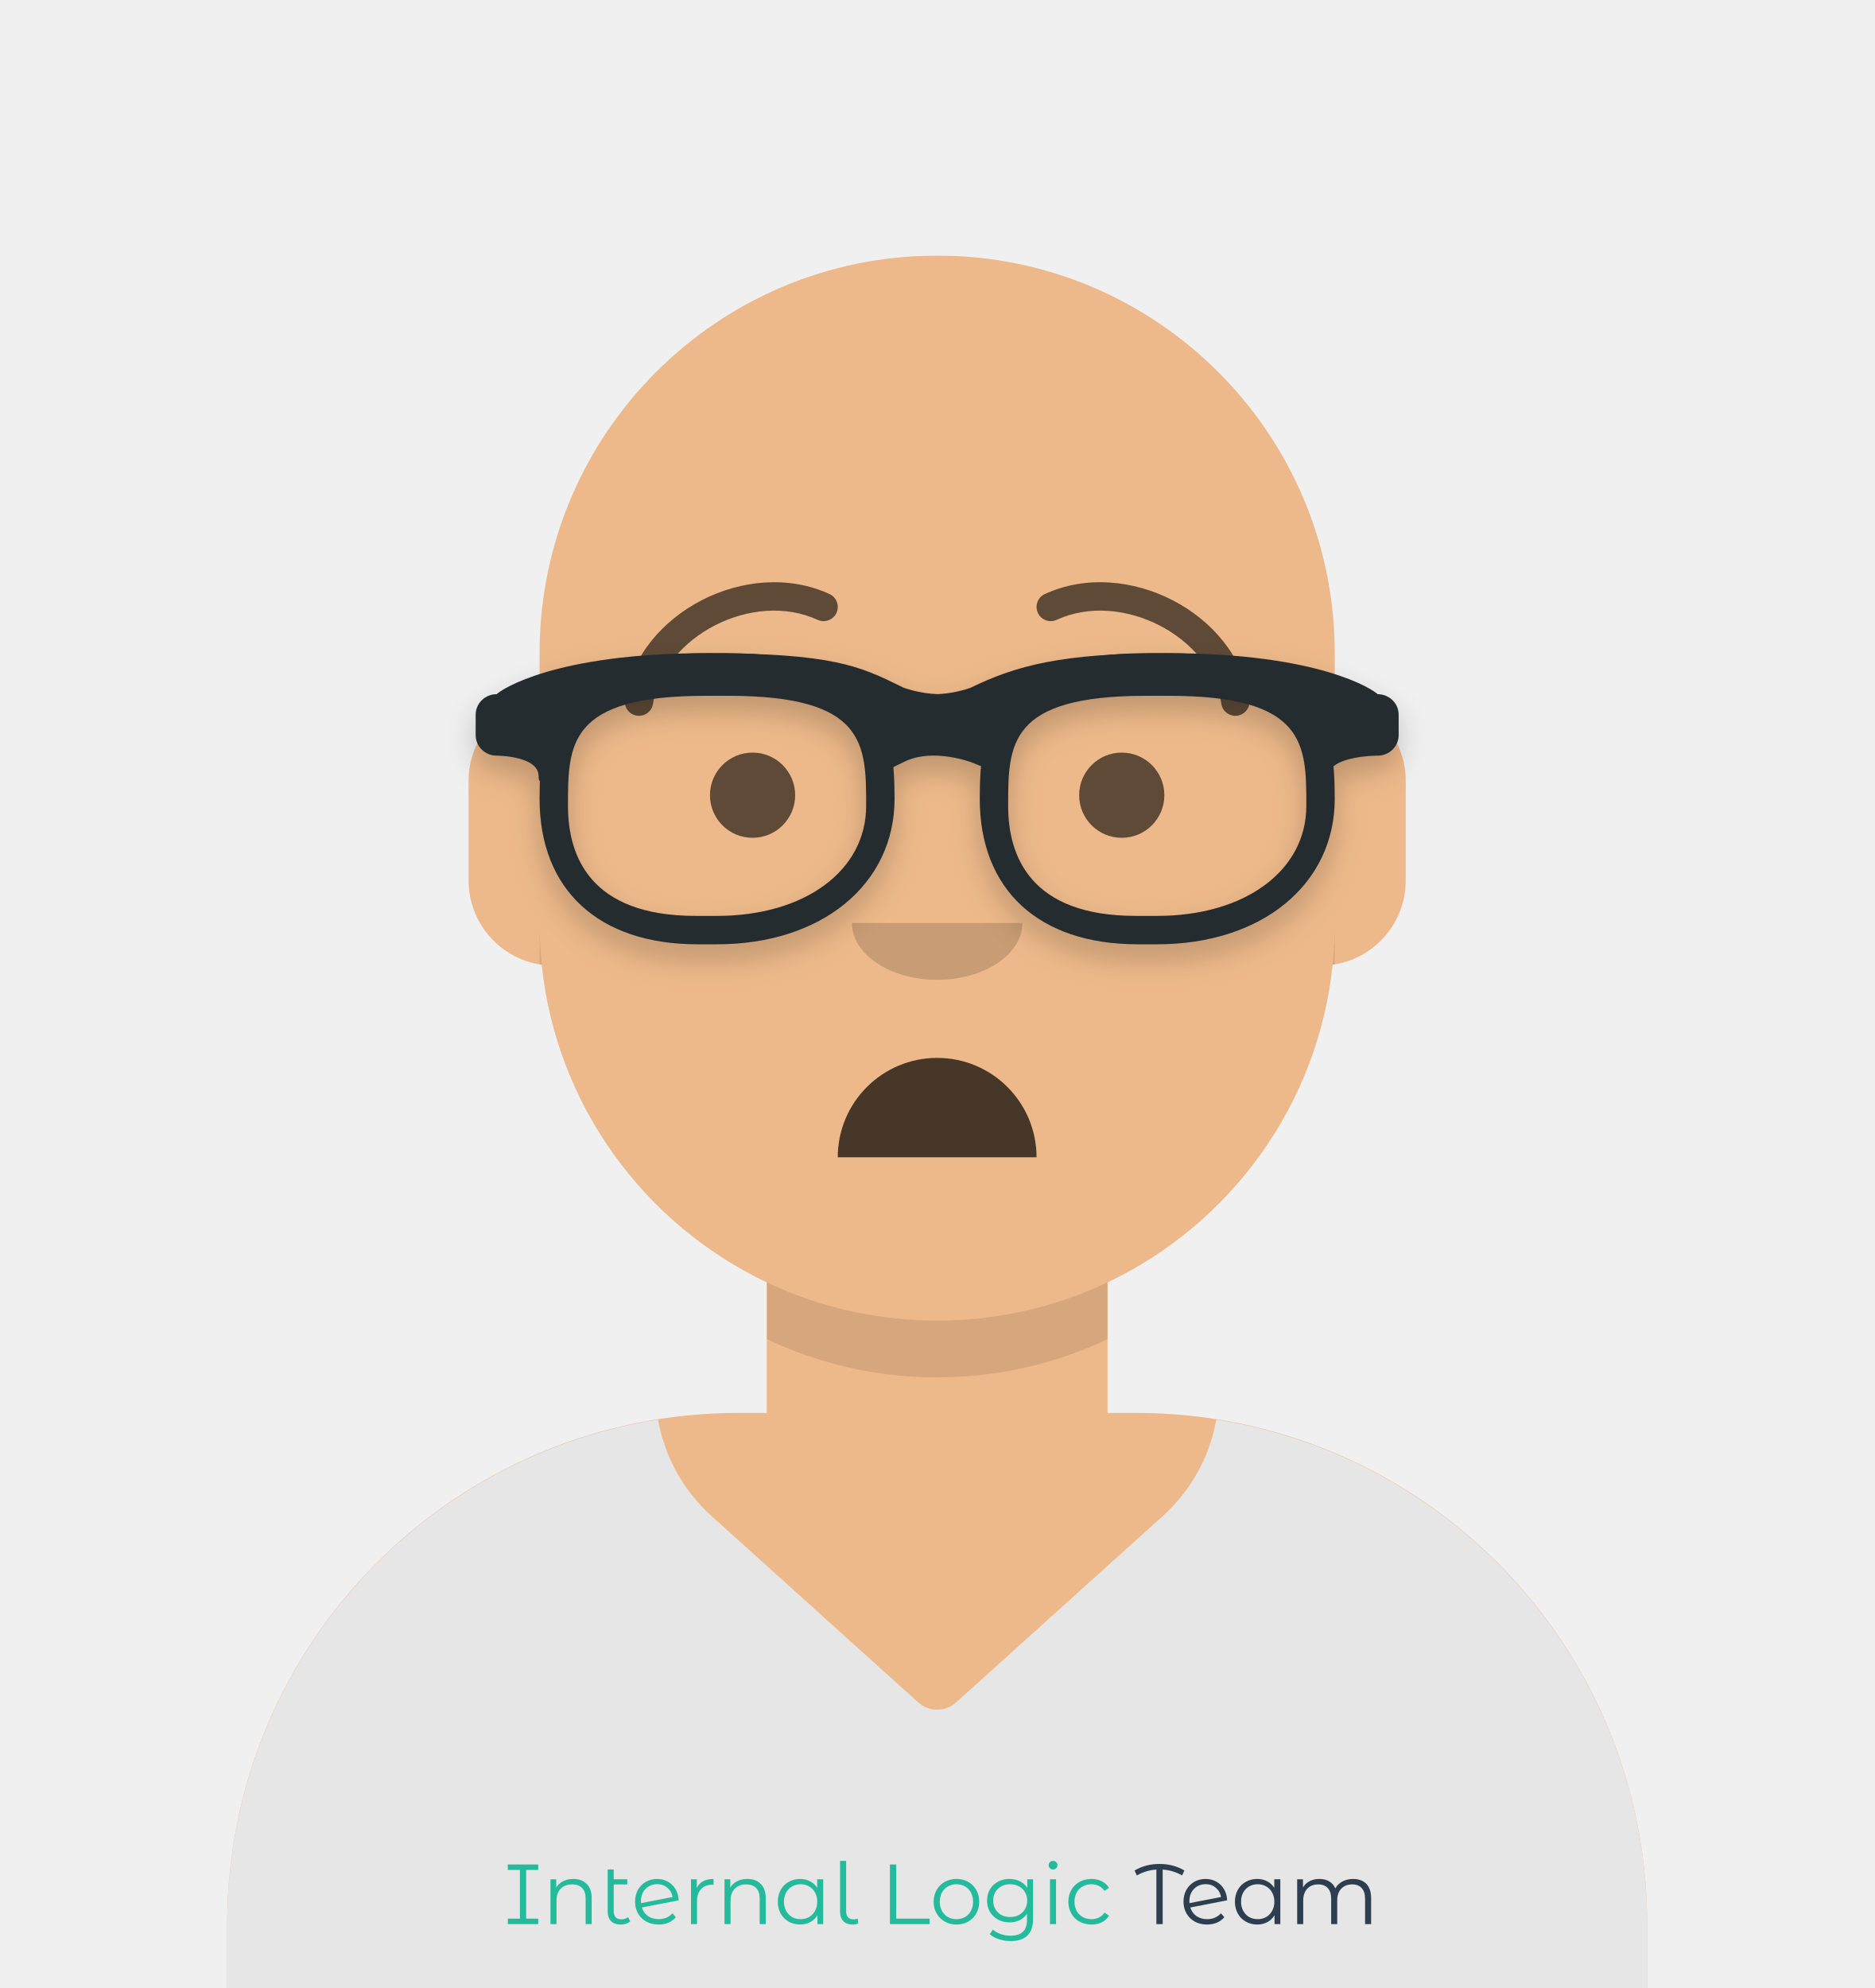
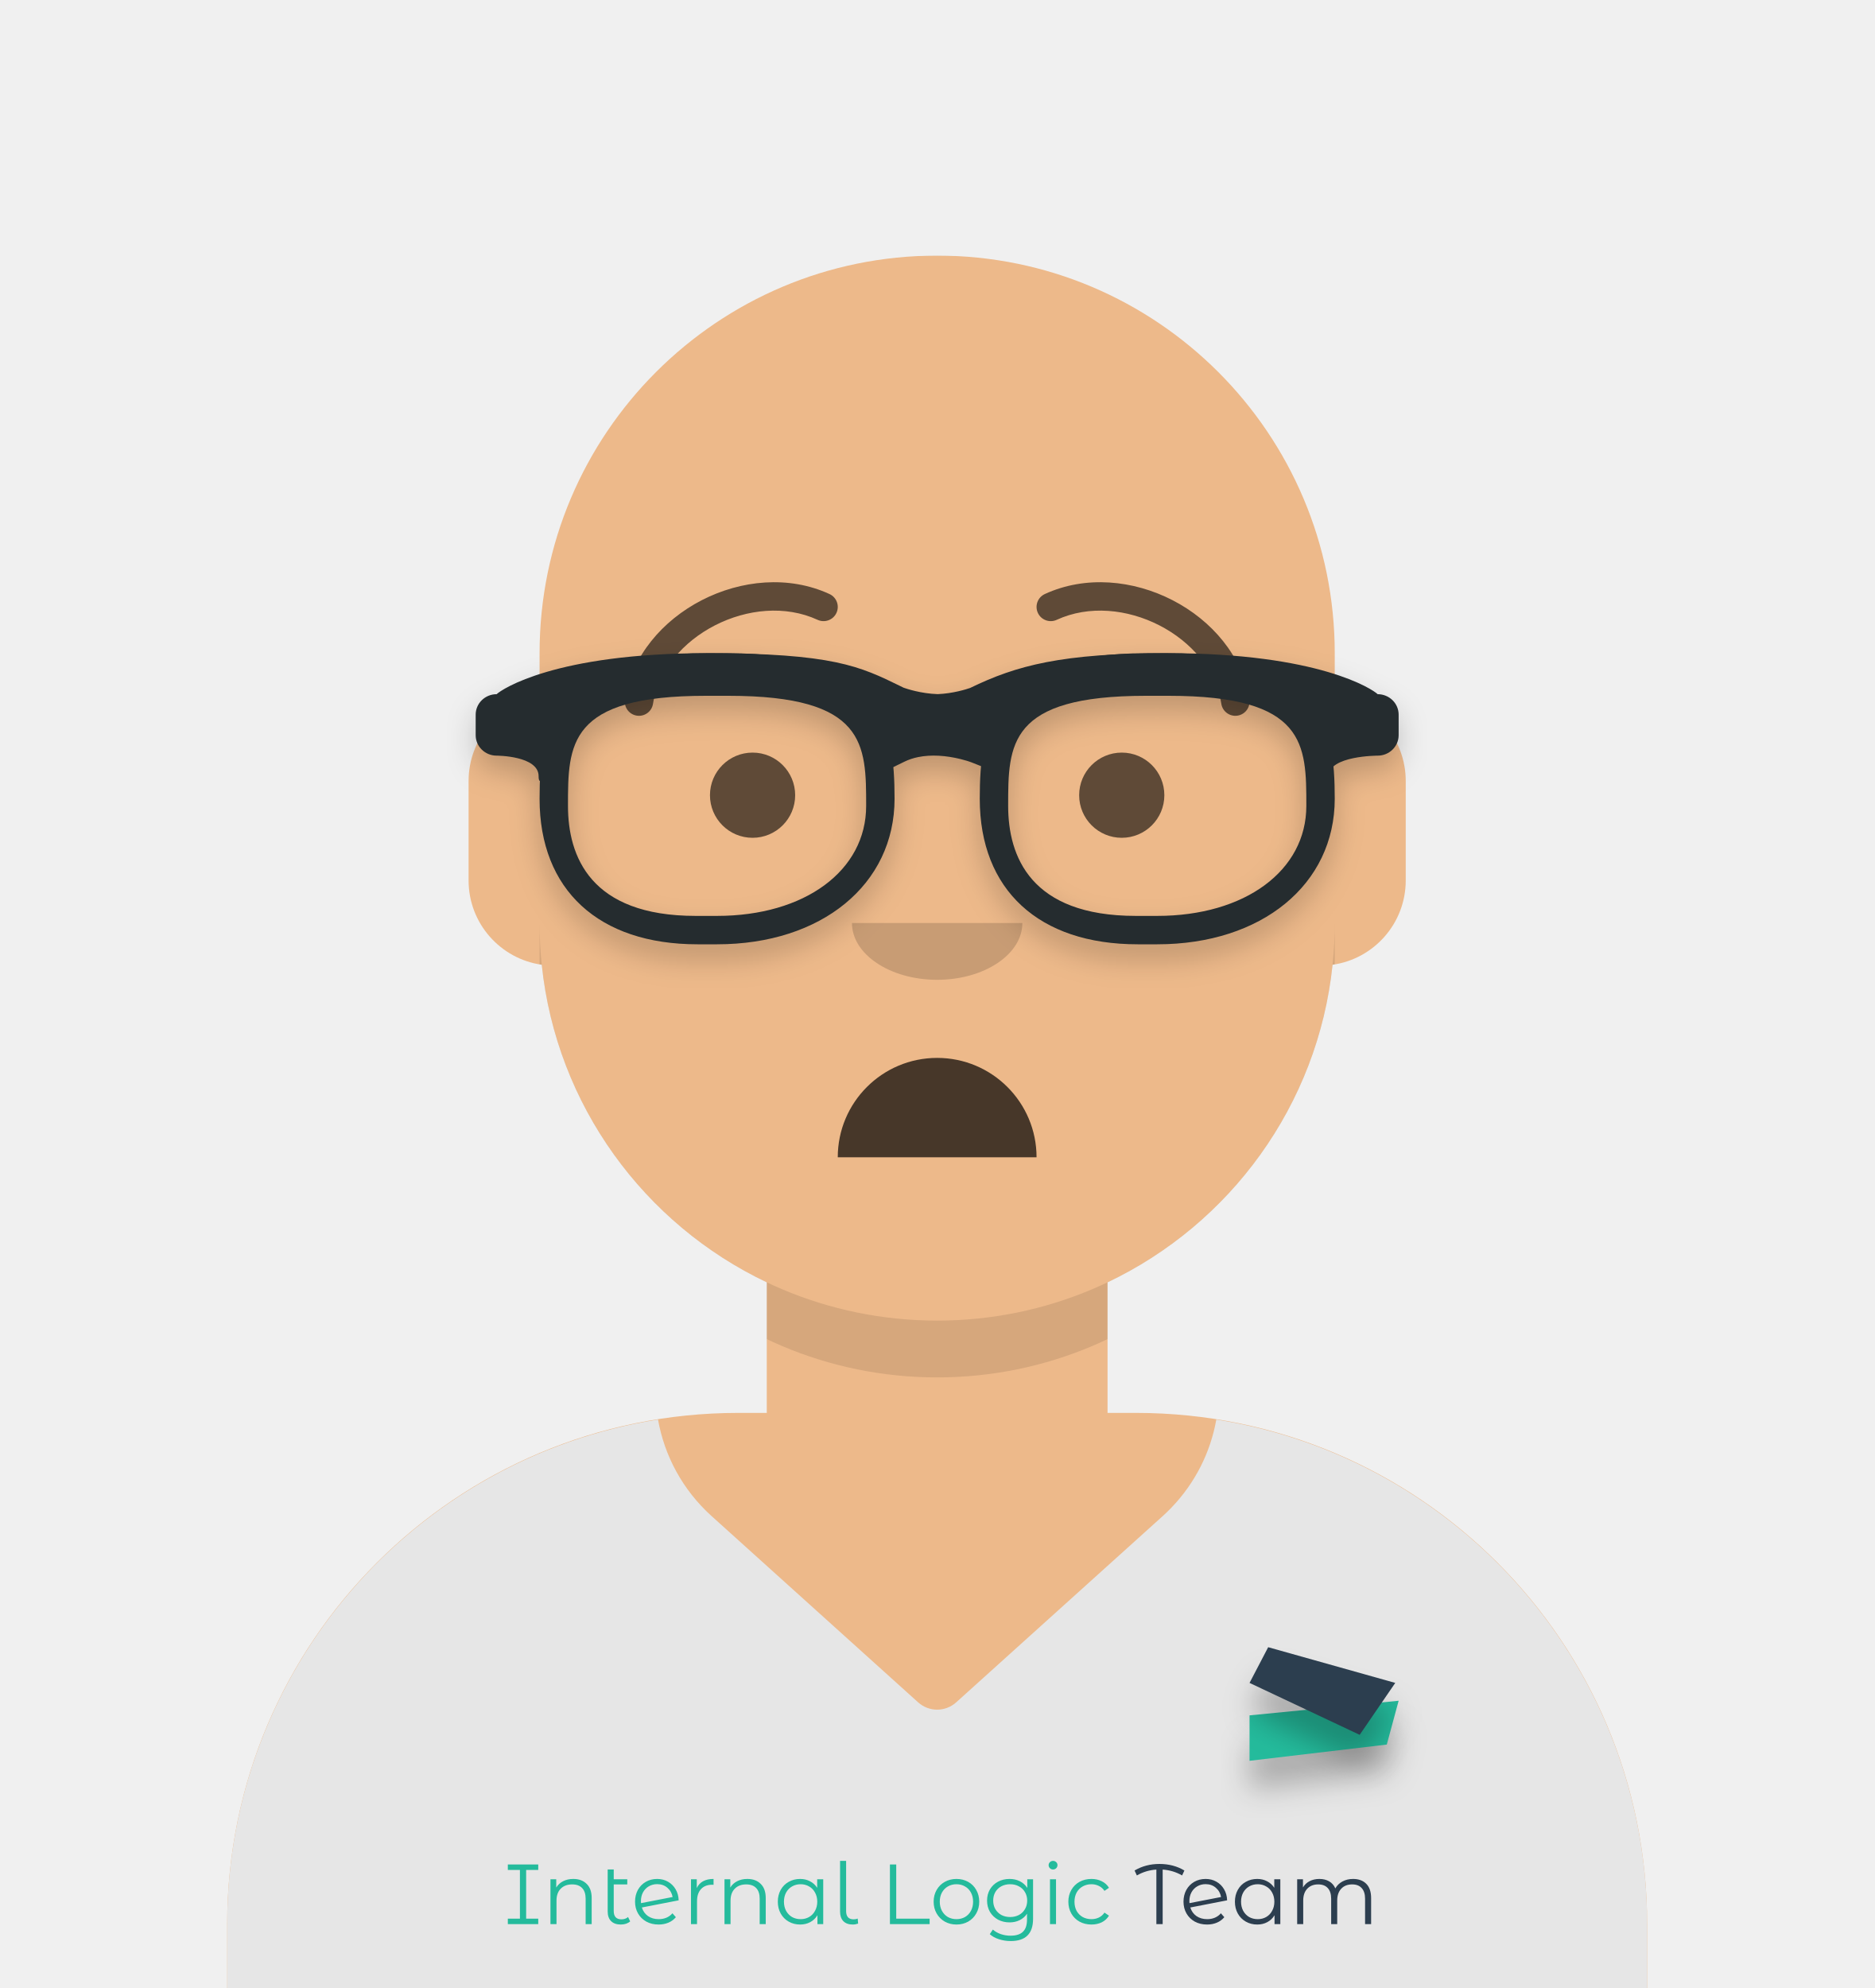
<svg xmlns="http://www.w3.org/2000/svg" width="264" height="280" viewBox="0 0 264 280" fill="none">
  <mask id="mask0" mask-type="alpha" maskUnits="userSpaceOnUse" x="32" y="36" width="200" height="244">
-     <path d="M156 180.611V199H160C199.765 199 232 231.235 232 271V280H32V271C32 231.235 64.236 199 104 199H108V180.611C90.763 172.422 78.372 155.687 76.305 135.881C70.48 135.058 66 130.052 66 124V110C66 104.054 70.325 99.118 76 98.166V92C76 61.072 101.072 36 132 36C162.928 36 188 61.072 188 92V98.166C193.675 99.118 198 104.054 198 110V124C198 130.052 193.52 135.058 187.695 135.881C185.628 155.687 173.237 172.422 156 180.611Z" fill="white" />
+     <path d="M156 180.611V199H160C199.764 199 232 231.236 232 271V280H32V271C32 231.236 64.236 199 104 199H108V180.611C90.763 172.422 78.372 155.687 76.305 135.881C70.48 135.058 66 130.052 66 124V110C66 104.054 70.325 99.118 76 98.166V92C76 61.072 101.072 36 132 36C162.928 36 188 61.072 188 92V98.166C193.675 99.118 198 104.054 198 110V124C198 130.052 193.52 135.058 187.695 135.881C185.628 155.687 173.237 172.422 156 180.611Z" fill="white" />
  </mask>
  <g mask="url(#mask0)">
-     <path d="M156 180.611V199H160C199.765 199 232 231.235 232 271V280H32V271C32 231.235 64.236 199 104 199H108V180.611C90.763 172.422 78.372 155.687 76.305 135.881C70.48 135.058 66 130.052 66 124V110C66 104.054 70.325 99.118 76 98.166V92C76 61.072 101.072 36 132 36C162.928 36 188 61.072 188 92V98.166C193.675 99.118 198 104.054 198 110V124C198 130.052 193.52 135.058 187.695 135.881C185.628 155.687 173.237 172.422 156 180.611Z" fill="#D0C6AC" />
+     <path d="M156 180.611V199H160C199.764 199 232 231.236 232 271V280H32V271C32 231.236 64.236 199 104 199H108V180.611C90.763 172.422 78.372 155.687 76.305 135.881C70.48 135.058 66 130.052 66 124V110C66 104.054 70.325 99.118 76 98.166V92C76 61.072 101.072 36 132 36C162.928 36 188 61.072 188 92V98.166C193.675 99.118 198 104.054 198 110V124C198 130.052 193.52 135.058 187.695 135.881C185.628 155.687 173.237 172.422 156 180.611Z" fill="#D0C6AC" />
    <path d="M264 36H0V280H264V36Z" fill="#EDB98A" />
    <path fill-rule="evenodd" clip-rule="evenodd" d="M188 115V138C188 168.928 162.928 194 132 194C101.072 194 76 168.928 76 138V115V130C76 160.928 101.072 186 132 186C162.928 186 188 160.928 188 130V115Z" fill="black" fill-opacity="0.1" />
  </g>
  <mask id="mask1" mask-type="alpha" maskUnits="userSpaceOnUse" x="32" y="199" width="200" height="81">
-     <path fill-rule="evenodd" clip-rule="evenodd" d="M171.32 199.936C205.706 205.367 232 235.139 232 271.052V280H32V271.052C32 235.138 58.294 205.366 92.682 199.936C93.584 205.005 96.116 209.824 100.236 213.539L129.321 239.768C130.843 241.14 133.157 241.14 134.679 239.768L163.764 213.539C164.189 213.155 164.601 212.756 164.998 212.343C168.414 208.787 170.517 204.452 171.32 199.936V199.936Z" fill="white" />
+     <path fill-rule="evenodd" clip-rule="evenodd" d="M171.32 199.936C205.706 205.367 232 235.139 232 271.052V280H32V271.052C32 235.138 58.294 205.366 92.682 199.936C93.584 205.005 96.116 209.824 100.236 213.539L129.321 239.768C130.843 241.14 133.157 241.14 134.679 239.768L163.764 213.539C164.189 213.155 164.601 212.756 164.998 212.343C168.414 208.787 170.517 204.452 171.32 199.936Z" fill="white" />
  </mask>
  <g mask="url(#mask1)">
-     <path fill-rule="evenodd" clip-rule="evenodd" d="M171.32 199.936C205.706 205.367 232 235.139 232 271.052V280H32V271.052C32 235.138 58.294 205.366 92.682 199.936C93.584 205.005 96.116 209.824 100.236 213.539L129.321 239.768C130.843 241.14 133.157 241.14 134.679 239.768L163.764 213.539C164.189 213.155 164.601 212.756 164.998 212.343C168.414 208.787 170.517 204.452 171.32 199.936V199.936Z" fill="#E6E6E6" />
+     <path fill-rule="evenodd" clip-rule="evenodd" d="M171.32 199.936C205.706 205.367 232 235.139 232 271.052V280H32V271.052C32 235.138 58.294 205.366 92.682 199.936C93.584 205.005 96.116 209.824 100.236 213.539L129.321 239.768C130.843 241.14 133.157 241.14 134.679 239.768L163.764 213.539C164.189 213.155 164.601 212.756 164.998 212.343C168.414 208.787 170.517 204.452 171.32 199.936Z" fill="#E6E6E6" />
    <path d="M264 170H0V280H264V170Z" fill="#E6E6E6" />
  </g>
  <path fill-rule="evenodd" clip-rule="evenodd" d="M118 163C118 155.268 124.268 149 132 149C139.732 149 146 155.268 146 163" fill="black" fill-opacity="0.7" />
  <path fill-rule="evenodd" clip-rule="evenodd" d="M120 130C120 134.418 125.373 138 132 138C138.627 138 144 134.418 144 130" fill="black" fill-opacity="0.16" />
  <path d="M106 118C109.314 118 112 115.314 112 112C112 108.686 109.314 106 106 106C102.686 106 100 108.686 100 112C100 115.314 102.686 118 106 118Z" fill="black" fill-opacity="0.6" />
  <path d="M158 118C161.314 118 164 115.314 164 112C164 108.686 161.314 106 158 106C154.686 106 152 108.686 152 112C152 115.314 154.686 118 158 118Z" fill="black" fill-opacity="0.6" />
  <path d="M91.976 99.128C93.471 89.605 106.059 83.109 115.164 87.301C116.167 87.763 117.355 87.324 117.817 86.321C118.279 85.317 117.84 84.13 116.836 83.668C105.349 78.378 89.936 86.332 88.024 98.507C87.853 99.599 88.599 100.622 89.69 100.793C90.781 100.965 91.805 100.219 91.976 99.128Z" fill="black" fill-opacity="0.6" />
  <path d="M172.024 99.128C170.529 89.605 157.942 83.109 148.837 87.301C147.833 87.763 146.645 87.324 146.183 86.321C145.722 85.317 146.16 84.13 147.164 83.668C158.651 78.378 174.064 86.332 175.976 98.507C176.147 99.599 175.402 100.622 174.31 100.793C173.219 100.965 172.196 100.219 172.024 99.128Z" fill="black" fill-opacity="0.6" />
  <mask id="mask2" mask-type="alpha" maskUnits="userSpaceOnUse" x="0" y="0" width="264" height="280">
    <path d="M264 0H0V280H264V0Z" fill="white" />
  </mask>
  <g mask="url(#mask2)">
    <g filter="url(#filter0_d)">
      <path d="M101 133H98.242C84.315 133 76 125.336 76 112.5C76 102.127 77.817 92 99.53 92H102.47C124.183 92 126 102.127 126 112.5C126 124.569 115.721 133 101 133ZM99.385 98C80 98 80 104.841 80 113.502C80 120.572 83.116 129 97.971 129H101C113.365 129 122 122.627 122 113.502C122 104.841 122 98 102.615 98H99.385Z" fill="#252C2F" />
      <path d="M163 133H160.242C146.315 133 138 125.336 138 112.5C138 102.127 139.817 92 161.53 92H164.47C186.183 92 188 102.127 188 112.5C188 124.569 177.721 133 163 133ZM161.385 98C142 98 142 104.841 142 113.502C142 120.572 145.119 129 159.971 129H163C175.365 129 184 122.627 184 113.502C184 104.841 184 98 164.615 98H161.385Z" fill="#252C2F" />
      <path d="M69.954 97.772C70.646 97.096 78.21 92 99.5 92C117.351 92 121.13 93.853 126.85 96.652L127.269 96.859C127.667 96.999 129.7 97.69 132.079 97.766C134.246 97.673 136.1 97.085 136.642 96.897C143.17 93.722 149.561 92 164.5 92C185.79 92 193.354 97.096 194.045 97.772C195.679 97.772 197 99.061 197 100.657V103.543C197 105.139 195.679 106.429 194.045 106.429C194.045 106.429 187.144 106.429 187.144 109.315C187.144 112.2 185.182 105.139 185.182 103.543V100.732C181.579 99.353 175.128 96.786 164.5 96.786C152.658 96.786 146.761 98.886 141.702 100.971L141.759 101.108L141.756 103.094L139.539 108.444L136.8 107.361C136.556 107.264 136.028 107.09 135.296 106.91C133.256 106.407 131.159 106.254 129.304 106.634C128.624 106.774 127.992 106.984 127.413 107.267L124.77 108.558L122.127 103.396L122.244 101.102L122.325 100.907C117.962 98.874 113.939 96.786 99.5 96.786C88.872 96.786 82.422 99.352 78.818 100.731V103.543C78.818 105.139 75.864 112.2 75.864 109.315C75.864 106.429 69.954 106.429 69.954 106.429C68.324 106.429 67 105.139 67 103.543V100.657C67 99.061 68.324 97.772 69.954 97.772Z" fill="#252C2F" />
    </g>
  </g>
  <path d="M74.108 263.368V270.232H75.812V271H71.528V270.232H73.232V263.368H71.528V262.6H75.812V263.368H74.108ZM80.748 264.64C81.54 264.64 82.168 264.872 82.632 265.336C83.104 265.792 83.34 266.46 83.34 267.34V271H82.488V267.424C82.488 266.768 82.324 266.268 81.996 265.924C81.668 265.58 81.2 265.408 80.592 265.408C79.912 265.408 79.372 265.612 78.972 266.02C78.58 266.42 78.384 266.976 78.384 267.688V271H77.532V264.688H78.348V265.852C78.58 265.468 78.9 265.172 79.308 264.964C79.724 264.748 80.204 264.64 80.748 264.64ZM88.761 270.616C88.601 270.76 88.405 270.872 88.173 270.952C87.941 271.024 87.697 271.06 87.441 271.06C86.849 271.06 86.393 270.9 86.073 270.58C85.753 270.26 85.593 269.808 85.593 269.224V263.308H86.445V264.688H88.353V265.408H86.445V269.176C86.445 269.552 86.537 269.84 86.721 270.04C86.905 270.232 87.173 270.328 87.525 270.328C87.909 270.328 88.221 270.22 88.461 270.004L88.761 270.616ZM92.782 270.304C93.174 270.304 93.534 270.236 93.862 270.1C94.198 269.956 94.483 269.748 94.715 269.476L95.195 270.028C94.915 270.364 94.567 270.62 94.15 270.796C93.734 270.972 93.275 271.06 92.77 271.06C92.123 271.06 91.546 270.924 91.043 270.652C90.538 270.372 90.147 269.988 89.867 269.5C89.587 269.012 89.447 268.46 89.447 267.844C89.447 267.228 89.579 266.676 89.843 266.188C90.115 265.7 90.487 265.32 90.959 265.048C91.43 264.776 91.966 264.64 92.567 264.64C93.126 264.64 93.63 264.768 94.079 265.024C94.534 265.28 94.894 265.636 95.159 266.092C95.43 266.548 95.575 267.068 95.591 267.652L90.406 268.66C90.567 269.172 90.855 269.576 91.27 269.872C91.695 270.16 92.198 270.304 92.782 270.304ZM92.567 265.372C92.126 265.372 91.731 265.476 91.379 265.684C91.034 265.884 90.763 266.168 90.562 266.536C90.371 266.896 90.275 267.312 90.275 267.784C90.275 267.904 90.278 267.992 90.287 268.048L94.739 267.184C94.642 266.656 94.398 266.224 94.007 265.888C93.615 265.544 93.135 265.372 92.567 265.372ZM98.141 265.924C98.341 265.5 98.637 265.18 99.029 264.964C99.429 264.748 99.921 264.64 100.505 264.64V265.468L100.301 265.456C99.637 265.456 99.117 265.66 98.741 266.068C98.365 266.476 98.177 267.048 98.177 267.784V271H97.325V264.688H98.141V265.924ZM105.263 264.64C106.055 264.64 106.683 264.872 107.147 265.336C107.619 265.792 107.855 266.46 107.855 267.34V271H107.003V267.424C107.003 266.768 106.839 266.268 106.511 265.924C106.183 265.58 105.715 265.408 105.107 265.408C104.427 265.408 103.887 265.612 103.487 266.02C103.095 266.42 102.899 266.976 102.899 267.688V271H102.047V264.688H102.863V265.852C103.095 265.468 103.415 265.172 103.823 264.964C104.239 264.748 104.719 264.64 105.263 264.64ZM115.952 264.688V271H115.136V269.752C114.88 270.176 114.54 270.5 114.116 270.724C113.7 270.948 113.228 271.06 112.7 271.06C112.108 271.06 111.572 270.924 111.092 270.652C110.612 270.38 110.236 270 109.964 269.512C109.692 269.024 109.556 268.468 109.556 267.844C109.556 267.22 109.692 266.664 109.964 266.176C110.236 265.688 110.612 265.312 111.092 265.048C111.572 264.776 112.108 264.64 112.7 264.64C113.212 264.64 113.672 264.748 114.08 264.964C114.496 265.172 114.836 265.48 115.1 265.888V264.688H115.952ZM112.772 270.304C113.212 270.304 113.608 270.204 113.96 270.004C114.32 269.796 114.6 269.504 114.8 269.128C115.008 268.752 115.112 268.324 115.112 267.844C115.112 267.364 115.008 266.936 114.8 266.56C114.6 266.184 114.32 265.896 113.96 265.696C113.608 265.488 113.212 265.384 112.772 265.384C112.324 265.384 111.92 265.488 111.56 265.696C111.208 265.896 110.928 266.184 110.72 266.56C110.52 266.936 110.42 267.364 110.42 267.844C110.42 268.324 110.52 268.752 110.72 269.128C110.928 269.504 111.208 269.796 111.56 270.004C111.92 270.204 112.324 270.304 112.772 270.304ZM120.101 271.06C119.533 271.06 119.093 270.9 118.781 270.58C118.477 270.26 118.325 269.816 118.325 269.248V262.096H119.177V269.176C119.177 269.552 119.265 269.84 119.441 270.04C119.617 270.232 119.881 270.328 120.233 270.328C120.457 270.328 120.649 270.292 120.809 270.22L120.869 270.928C120.621 271.016 120.365 271.06 120.101 271.06ZM125.348 262.6H126.236V270.232H130.94V271H125.348V262.6ZM134.721 271.06C134.113 271.06 133.565 270.924 133.077 270.652C132.589 270.372 132.205 269.988 131.925 269.5C131.645 269.012 131.505 268.46 131.505 267.844C131.505 267.228 131.645 266.676 131.925 266.188C132.205 265.7 132.589 265.32 133.077 265.048C133.565 264.776 134.113 264.64 134.721 264.64C135.329 264.64 135.877 264.776 136.365 265.048C136.853 265.32 137.233 265.7 137.505 266.188C137.785 266.676 137.925 267.228 137.925 267.844C137.925 268.46 137.785 269.012 137.505 269.5C137.233 269.988 136.853 270.372 136.365 270.652C135.877 270.924 135.329 271.06 134.721 271.06ZM134.721 270.304C135.169 270.304 135.569 270.204 135.921 270.004C136.281 269.796 136.561 269.504 136.761 269.128C136.961 268.752 137.061 268.324 137.061 267.844C137.061 267.364 136.961 266.936 136.761 266.56C136.561 266.184 136.281 265.896 135.921 265.696C135.569 265.488 135.169 265.384 134.721 265.384C134.273 265.384 133.869 265.488 133.509 265.696C133.157 265.896 132.877 266.184 132.669 266.56C132.469 266.936 132.369 267.364 132.369 267.844C132.369 268.324 132.469 268.752 132.669 269.128C132.877 269.504 133.157 269.796 133.509 270.004C133.869 270.204 134.273 270.304 134.721 270.304ZM145.509 264.688V270.232C145.509 271.304 145.245 272.096 144.717 272.608C144.197 273.128 143.409 273.388 142.353 273.388C141.769 273.388 141.213 273.3 140.685 273.124C140.165 272.956 139.741 272.72 139.413 272.416L139.845 271.768C140.149 272.04 140.517 272.252 140.949 272.404C141.389 272.556 141.849 272.632 142.329 272.632C143.129 272.632 143.717 272.444 144.093 272.068C144.469 271.7 144.657 271.124 144.657 270.34V269.536C144.393 269.936 144.045 270.24 143.613 270.448C143.189 270.656 142.717 270.76 142.197 270.76C141.605 270.76 141.065 270.632 140.577 270.376C140.097 270.112 139.717 269.748 139.437 269.284C139.165 268.812 139.029 268.28 139.029 267.688C139.029 267.096 139.165 266.568 139.437 266.104C139.717 265.64 140.097 265.28 140.577 265.024C141.057 264.768 141.597 264.64 142.197 264.64C142.733 264.64 143.217 264.748 143.649 264.964C144.081 265.18 144.429 265.492 144.693 265.9V264.688H145.509ZM142.281 270.004C142.737 270.004 143.149 269.908 143.517 269.716C143.885 269.516 144.169 269.24 144.369 268.888C144.577 268.536 144.681 268.136 144.681 267.688C144.681 267.24 144.577 266.844 144.369 266.5C144.169 266.148 143.885 265.876 143.517 265.684C143.157 265.484 142.745 265.384 142.281 265.384C141.825 265.384 141.413 265.48 141.045 265.672C140.685 265.864 140.401 266.136 140.193 266.488C139.993 266.84 139.893 267.24 139.893 267.688C139.893 268.136 139.993 268.536 140.193 268.888C140.401 269.24 140.685 269.516 141.045 269.716C141.413 269.908 141.825 270.004 142.281 270.004ZM147.891 264.688H148.743V271H147.891V264.688ZM148.323 263.308C148.147 263.308 147.999 263.248 147.879 263.128C147.759 263.008 147.699 262.864 147.699 262.696C147.699 262.536 147.759 262.396 147.879 262.276C147.999 262.156 148.147 262.096 148.323 262.096C148.499 262.096 148.647 262.156 148.767 262.276C148.887 262.388 148.947 262.524 148.947 262.684C148.947 262.86 148.887 263.008 148.767 263.128C148.647 263.248 148.499 263.308 148.323 263.308ZM153.73 271.06C153.106 271.06 152.546 270.924 152.05 270.652C151.562 270.38 151.178 270 150.898 269.512C150.618 269.016 150.478 268.46 150.478 267.844C150.478 267.228 150.618 266.676 150.898 266.188C151.178 265.7 151.562 265.32 152.05 265.048C152.546 264.776 153.106 264.64 153.73 264.64C154.274 264.64 154.758 264.748 155.182 264.964C155.614 265.172 155.954 265.48 156.202 265.888L155.566 266.32C155.358 266.008 155.094 265.776 154.774 265.624C154.454 265.464 154.106 265.384 153.73 265.384C153.274 265.384 152.862 265.488 152.494 265.696C152.134 265.896 151.85 266.184 151.642 266.56C151.442 266.936 151.342 267.364 151.342 267.844C151.342 268.332 151.442 268.764 151.642 269.14C151.85 269.508 152.134 269.796 152.494 270.004C152.862 270.204 153.274 270.304 153.73 270.304C154.106 270.304 154.454 270.228 154.774 270.076C155.094 269.924 155.358 269.692 155.566 269.38L156.202 269.812C155.954 270.22 155.614 270.532 155.182 270.748C154.75 270.956 154.266 271.06 153.73 271.06Z" fill="#24BB9C" />
  <path d="M166.5 264.148C165.676 263.668 164.764 263.392 163.764 263.32V271H162.876V263.32C161.892 263.384 160.976 263.66 160.128 264.148L159.804 263.452C160.844 262.836 162.012 262.528 163.308 262.528C164.628 262.528 165.8 262.836 166.824 263.452L166.5 264.148ZM170.033 270.304C170.425 270.304 170.785 270.236 171.113 270.1C171.449 269.956 171.733 269.748 171.965 269.476L172.445 270.028C172.165 270.364 171.817 270.62 171.401 270.796C170.985 270.972 170.525 271.06 170.021 271.06C169.373 271.06 168.797 270.924 168.293 270.652C167.789 270.372 167.397 269.988 167.117 269.5C166.837 269.012 166.697 268.46 166.697 267.844C166.697 267.228 166.829 266.676 167.093 266.188C167.365 265.7 167.737 265.32 168.209 265.048C168.681 264.776 169.217 264.64 169.817 264.64C170.377 264.64 170.881 264.768 171.329 265.024C171.785 265.28 172.145 265.636 172.409 266.092C172.681 266.548 172.825 267.068 172.841 267.652L167.657 268.66C167.817 269.172 168.105 269.576 168.521 269.872C168.945 270.16 169.449 270.304 170.033 270.304ZM169.817 265.372C169.377 265.372 168.981 265.476 168.629 265.684C168.285 265.884 168.013 266.168 167.813 266.536C167.621 266.896 167.525 267.312 167.525 267.784C167.525 267.904 167.529 267.992 167.537 268.048L171.989 267.184C171.893 266.656 171.649 266.224 171.257 265.888C170.865 265.544 170.385 265.372 169.817 265.372ZM180.335 264.688V271H179.519V269.752C179.263 270.176 178.923 270.5 178.499 270.724C178.083 270.948 177.611 271.06 177.083 271.06C176.491 271.06 175.955 270.924 175.475 270.652C174.995 270.38 174.619 270 174.347 269.512C174.075 269.024 173.939 268.468 173.939 267.844C173.939 267.22 174.075 266.664 174.347 266.176C174.619 265.688 174.995 265.312 175.475 265.048C175.955 264.776 176.491 264.64 177.083 264.64C177.595 264.64 178.055 264.748 178.463 264.964C178.879 265.172 179.219 265.48 179.483 265.888V264.688H180.335ZM177.155 270.304C177.595 270.304 177.991 270.204 178.343 270.004C178.703 269.796 178.983 269.504 179.183 269.128C179.391 268.752 179.495 268.324 179.495 267.844C179.495 267.364 179.391 266.936 179.183 266.56C178.983 266.184 178.703 265.896 178.343 265.696C177.991 265.488 177.595 265.384 177.155 265.384C176.707 265.384 176.303 265.488 175.943 265.696C175.591 265.896 175.311 266.184 175.103 266.56C174.903 266.936 174.803 267.364 174.803 267.844C174.803 268.324 174.903 268.752 175.103 269.128C175.311 269.504 175.591 269.796 175.943 270.004C176.303 270.204 176.707 270.304 177.155 270.304ZM190.58 264.64C191.372 264.64 191.992 264.868 192.44 265.324C192.896 265.78 193.124 266.452 193.124 267.34V271H192.272V267.424C192.272 266.768 192.112 266.268 191.792 265.924C191.48 265.58 191.036 265.408 190.46 265.408C189.804 265.408 189.288 265.612 188.912 266.02C188.536 266.42 188.348 266.976 188.348 267.688V271H187.496V267.424C187.496 266.768 187.336 266.268 187.016 265.924C186.704 265.58 186.256 265.408 185.672 265.408C185.024 265.408 184.508 265.612 184.124 266.02C183.748 266.42 183.56 266.976 183.56 267.688V271H182.708V264.688H183.524V265.84C183.748 265.456 184.06 265.16 184.46 264.952C184.86 264.744 185.32 264.64 185.84 264.64C186.368 264.64 186.824 264.752 187.208 264.976C187.6 265.2 187.892 265.532 188.084 265.972C188.316 265.556 188.648 265.232 189.08 265C189.52 264.76 190.02 264.64 190.58 264.64Z" fill="#2C3E4F" />
+   <g filter="url(#filter1_d)">
+     <path d="M176 241.6L197 239.543L195.33 245.714L176 248V241.6Z" fill="#24BB9C" />
+   </g>
+   <g filter="url(#filter2_d)">
+     <path d="M178.625 232L196.523 237.029L191.511 244.343L176 237.029L178.625 232Z" fill="#2C3E4F" />
+   </g>
  <defs>
    <filter id="filter0_d" x="63" y="90" width="138" height="49" filterUnits="userSpaceOnUse" color-interpolation-filters="sRGB">
      <feFlood flood-opacity="0" result="BackgroundImageFix" />
      <feColorMatrix in="SourceAlpha" type="matrix" values="0 0 0 0 0 0 0 0 0 0 0 0 0 0 0 0 0 0 127 0" />
      <feOffset dy="2" />
      <feGaussianBlur stdDeviation="2" />
      <feColorMatrix type="matrix" values="0 0 0 0 0 0 0 0 0 0 0 0 0 0 0 0 0 0 0.2 0" />
      <feBlend mode="normal" in2="BackgroundImageFix" result="effect1_dropShadow" />
      <feBlend mode="normal" in="SourceGraphic" in2="effect1_dropShadow" result="shape" />
    </filter>
+     <filter id="filter1_d" x="172" y="239.543" width="29" height="16.457" filterUnits="userSpaceOnUse" color-interpolation-filters="sRGB">
+       <feFlood flood-opacity="0" result="BackgroundImageFix" />
+       <feColorMatrix in="SourceAlpha" type="matrix" values="0 0 0 0 0 0 0 0 0 0 0 0 0 0 0 0 0 0 127 0" />
+       <feOffset dy="4" />
+       <feGaussianBlur stdDeviation="2" />
+       <feColorMatrix type="matrix" values="0 0 0 0 0 0 0 0 0 0 0 0 0 0 0 0 0 0 0.25 0" />
+       <feBlend mode="normal" in2="BackgroundImageFix" result="effect1_dropShadow" />
+       <feBlend mode="normal" in="SourceGraphic" in2="effect1_dropShadow" result="shape" />
+     </filter>
+     <filter id="filter2_d" x="172" y="232" width="28.523" height="20.343" filterUnits="userSpaceOnUse" color-interpolation-filters="sRGB">
+       <feFlood flood-opacity="0" result="BackgroundImageFix" />
+       <feColorMatrix in="SourceAlpha" type="matrix" values="0 0 0 0 0 0 0 0 0 0 0 0 0 0 0 0 0 0 127 0" />
+       <feOffset dy="4" />
+       <feGaussianBlur stdDeviation="2" />
+       <feColorMatrix type="matrix" values="0 0 0 0 0 0 0 0 0 0 0 0 0 0 0 0 0 0 0.25 0" />
+       <feBlend mode="normal" in2="BackgroundImageFix" result="effect1_dropShadow" />
+       <feBlend mode="normal" in="SourceGraphic" in2="effect1_dropShadow" result="shape" />
+     </filter>
  </defs>
</svg>
